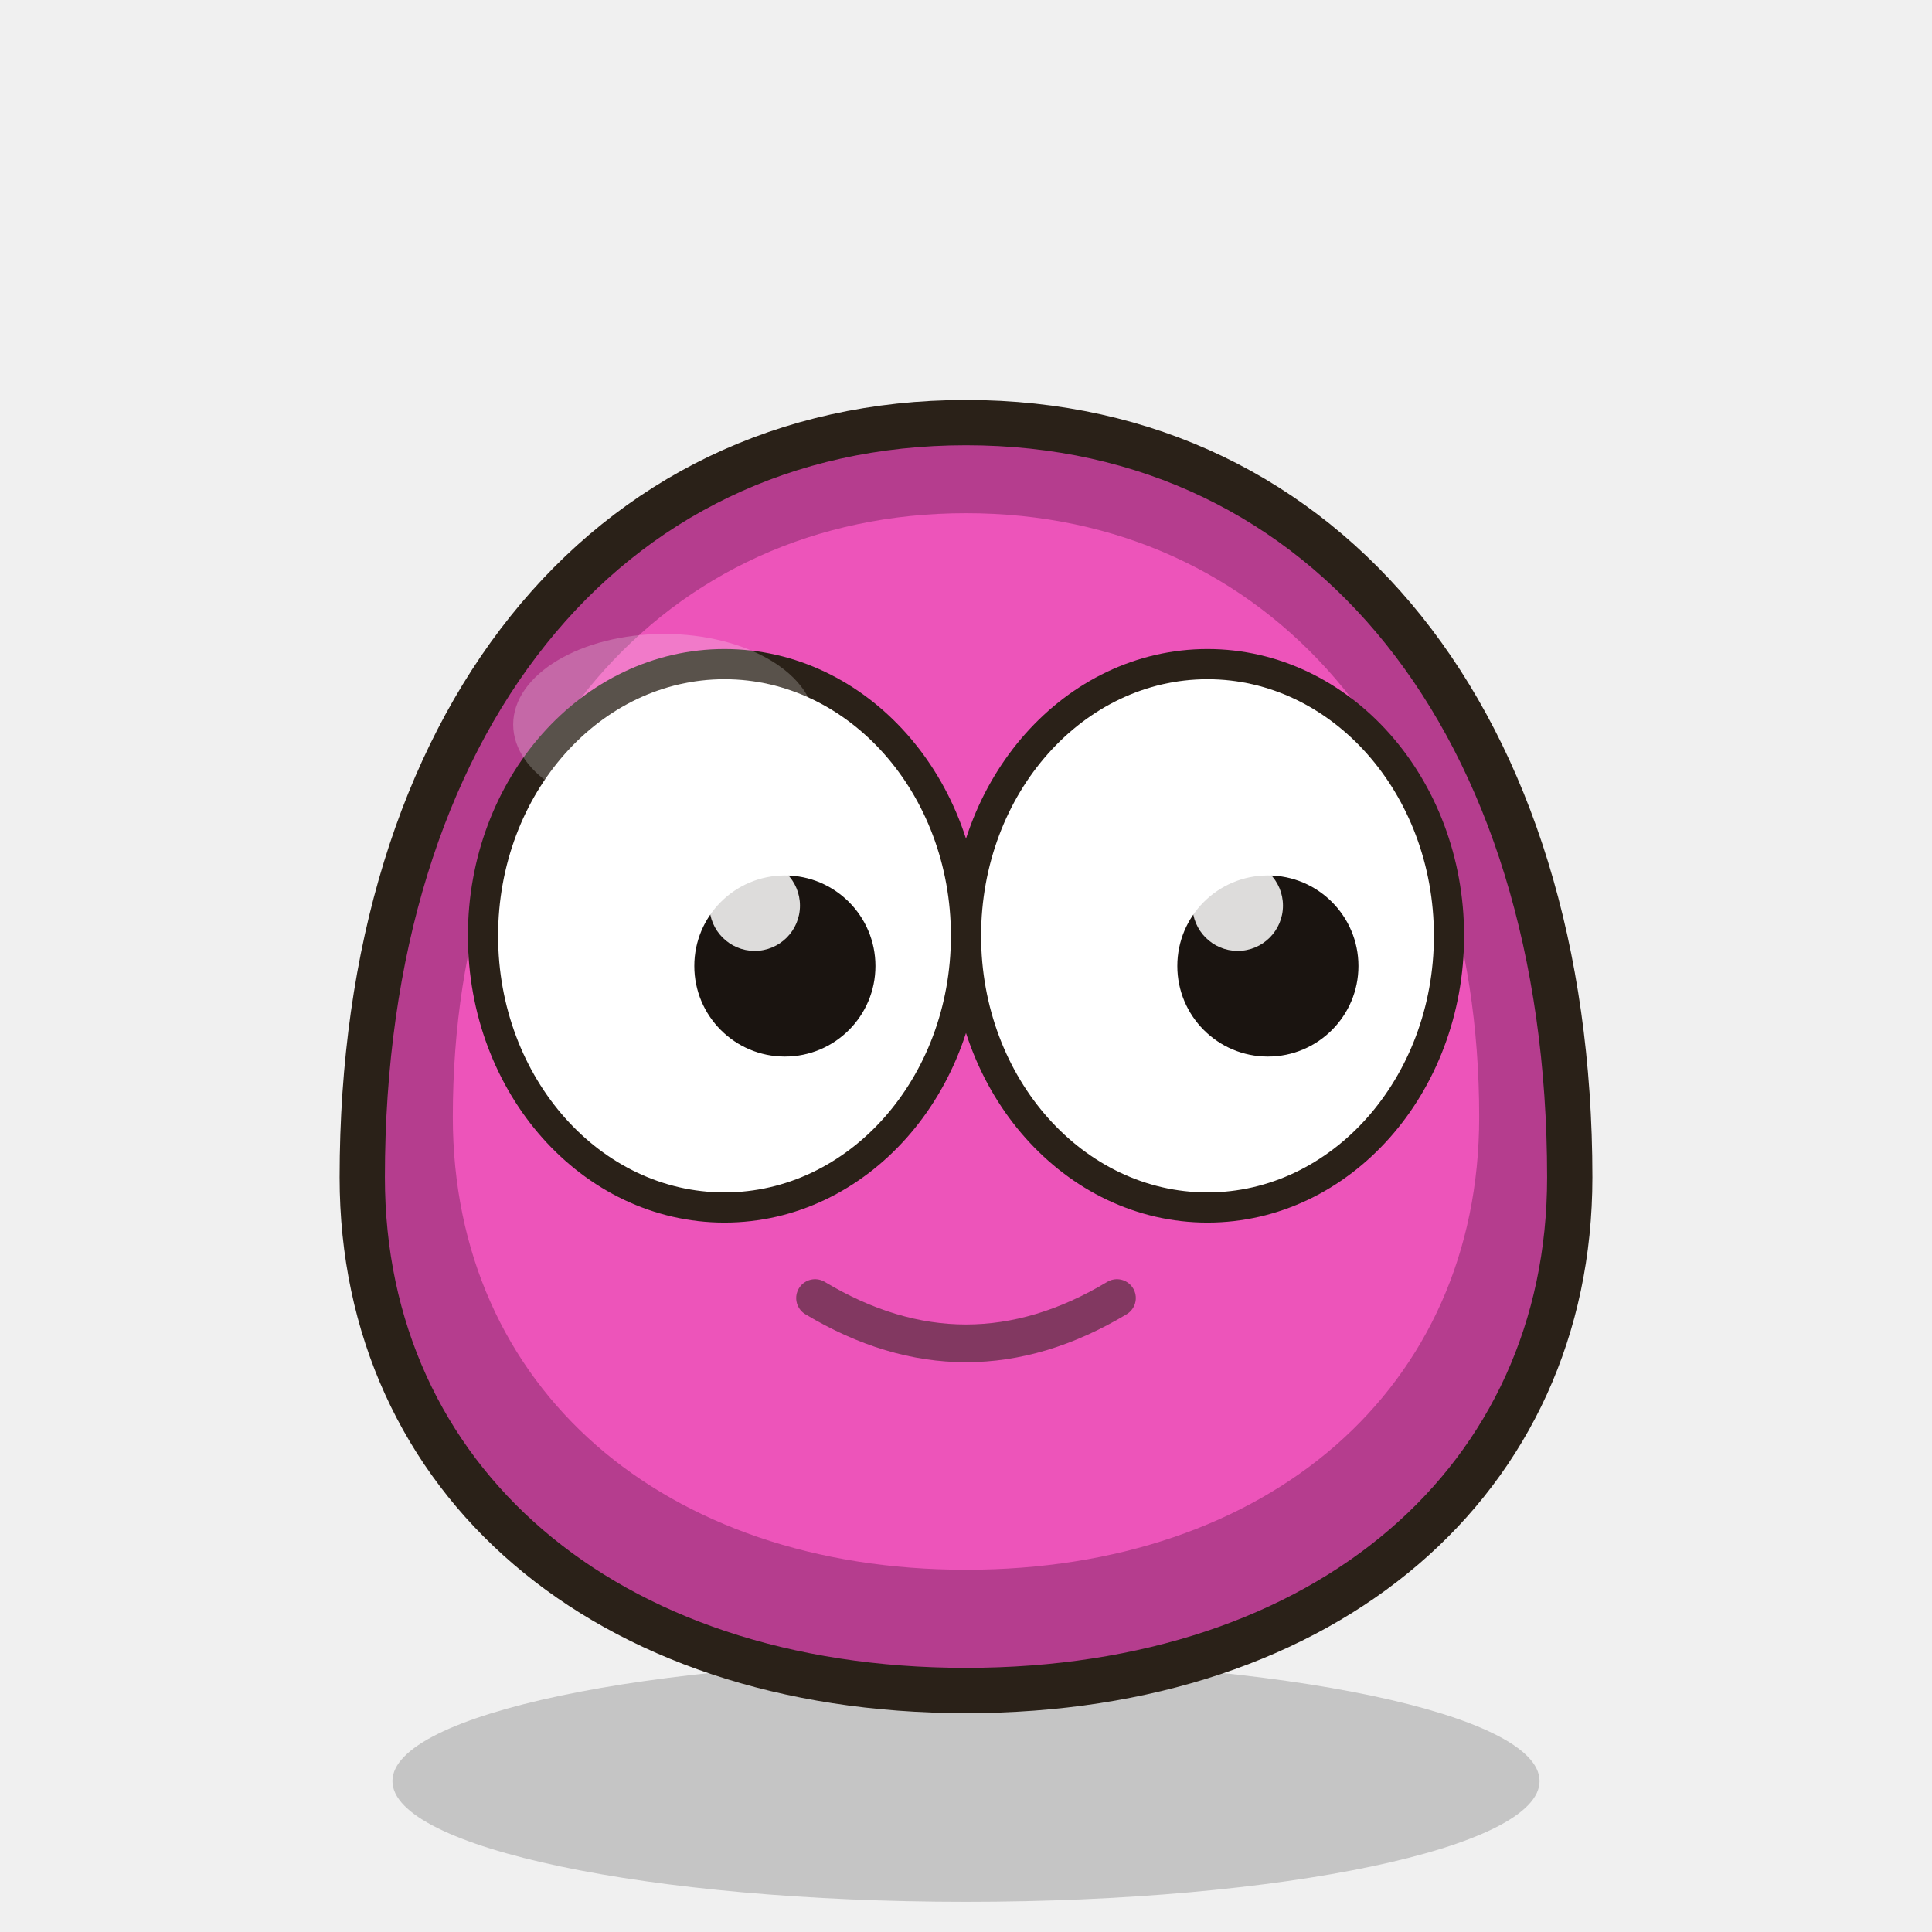
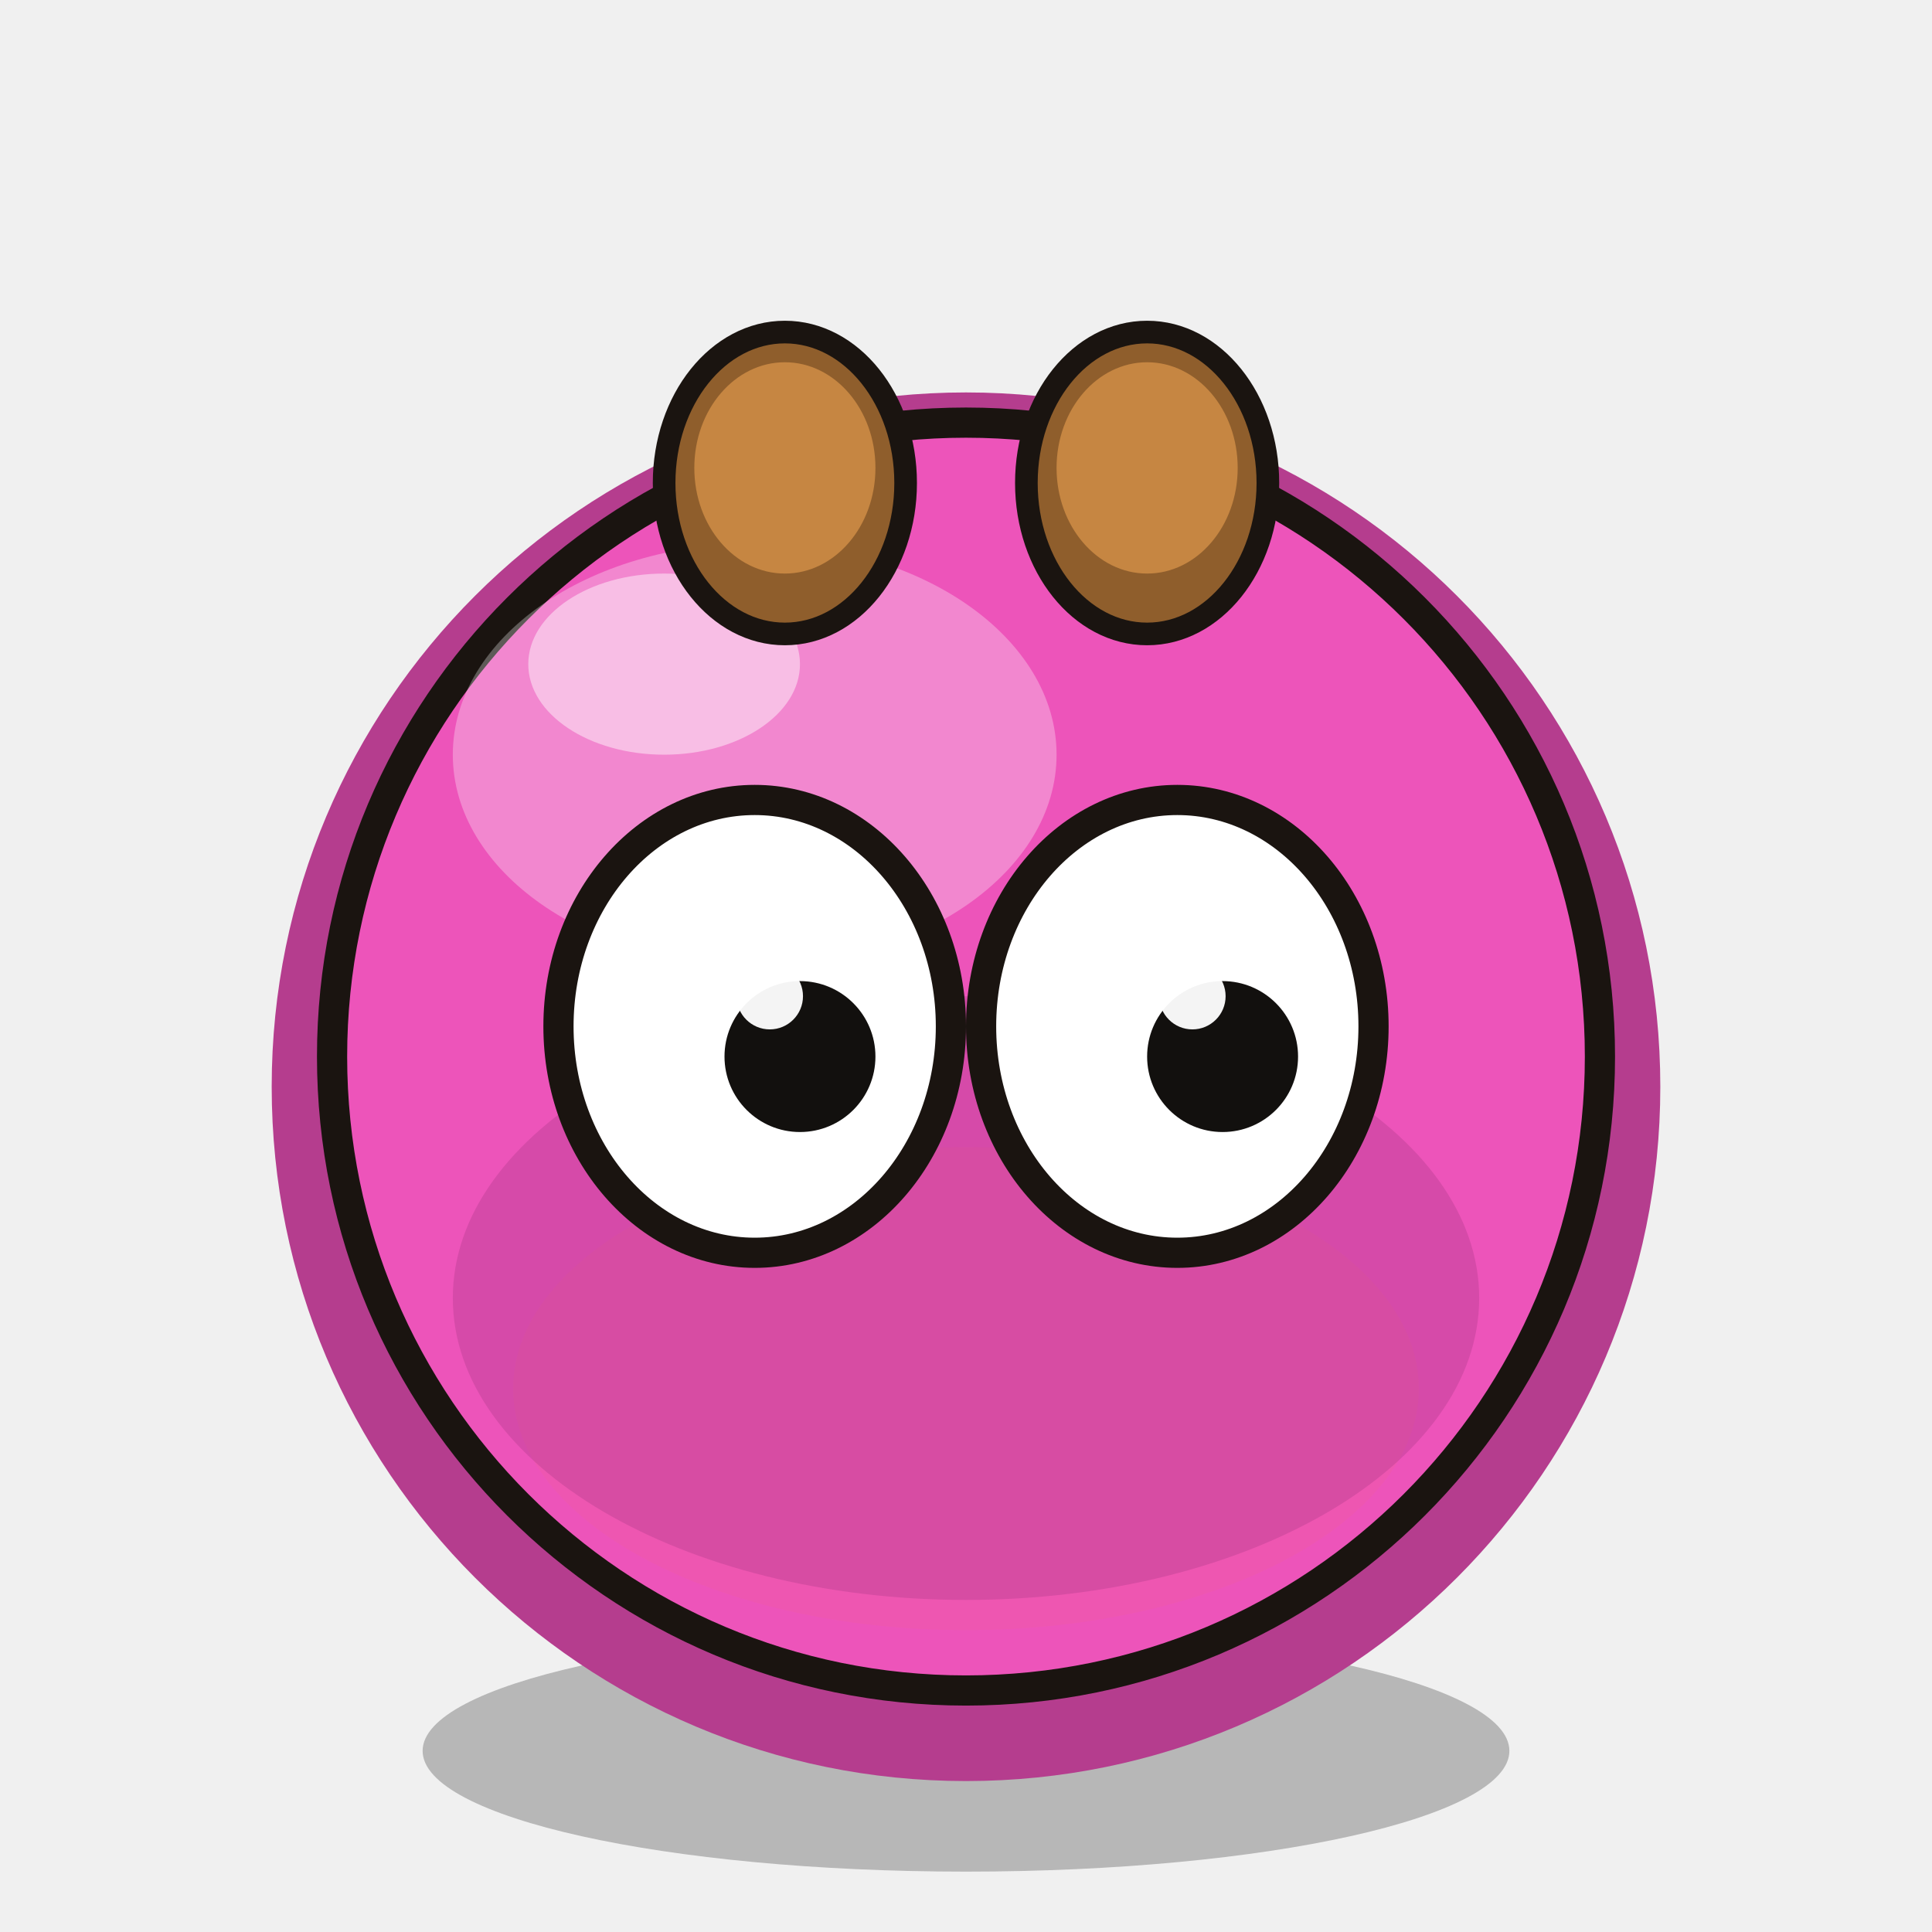
<svg xmlns="http://www.w3.org/2000/svg" viewBox="0 0 128 128" width="128" height="128">
-   <ellipse cx="64" cy="118" rx="38" ry="8" fill="#000000" opacity="0.18" />
-   <path d="M24 78 C24 48 40 28 64 28 C88 28 104 48 104 78 C104 98 88 112 64 112 C40 112 24 98 24 78 Z" fill="#B53D8E" stroke="#2A2118" stroke-width="3" stroke-linejoin="round" />
-   <path d="M30 74 C30 50 44 34 64 34 C84 34 98 50 98 74 C98 92 84 104 64 104 C44 104 30 92 30 74 Z" fill="#ED54BA" />
-   <ellipse cx="48" cy="62" rx="16" ry="18" fill="#FFFFFF" stroke="#2A2118" stroke-width="2" />
-   <ellipse cx="80" cy="62" rx="16" ry="18" fill="#FFFFFF" stroke="#2A2118" stroke-width="2" />
-   <circle cx="52" cy="64" r="6" fill="#1A1410" />
-   <circle cx="84" cy="64" r="6" fill="#1A1410" />
-   <circle cx="50" cy="60" r="3" fill="#FFFFFF" opacity="0.85" />
-   <circle cx="82" cy="60" r="3" fill="#FFFFFF" opacity="0.85" />
-   <path d="M54 86 Q64 92 74 86" fill="none" stroke="#2A2118" stroke-width="2.5" stroke-linecap="round" opacity="0.55" />
-   <ellipse cx="44" cy="48" rx="10" ry="6" fill="#FFFFFF" opacity="0.22" />
+   <ellipse cx="64" cy="116" rx="36" ry="8" fill="#000000" opacity="0.24" />
+   <circle cx="64" cy="72" r="46" fill="#B53D8E" />
+   <circle cx="64" cy="70" r="42" fill="#ED54BA" stroke="#1A1410" stroke-width="2" />
+   <ellipse cx="64" cy="92" rx="30" ry="16" fill="#FF7A2A" opacity="0.07" />
+   <ellipse cx="64" cy="86" rx="34" ry="20" fill="#B53D8E" opacity="0.40" />
+   <ellipse cx="50" cy="50" rx="20" ry="14" fill="#FFFFFF" opacity="0.30" />
+   <ellipse cx="44" cy="44" rx="9" ry="6" fill="#FFFFFF" opacity="0.46" />
+   <ellipse cx="52" cy="32" rx="8" ry="10" fill="#8F5E2C" stroke="#1A1410" stroke-width="1.5" />
+   <ellipse cx="52" cy="31" rx="6" ry="7" fill="#C68642" />
+   <ellipse cx="76" cy="32" rx="8" ry="10" fill="#8F5E2C" stroke="#1A1410" stroke-width="1.5" />
+   <ellipse cx="76" cy="31" rx="6" ry="7" fill="#C68642" />
+   <ellipse cx="50" cy="68" rx="13" ry="15" fill="#FFFFFF" stroke="#1A1410" stroke-width="2" />
+   <ellipse cx="78" cy="68" rx="13" ry="15" fill="#FFFFFF" stroke="#1A1410" stroke-width="2" />
+   <circle cx="53" cy="70" r="5" fill="#12100E" />
+   <circle cx="81" cy="70" r="5" fill="#12100E" />
+   <circle cx="51" cy="66" r="2.2" fill="#FFFFFF" opacity="0.95" />
+   <circle cx="79" cy="66" r="2.2" fill="#FFFFFF" opacity="0.95" />
</svg>
